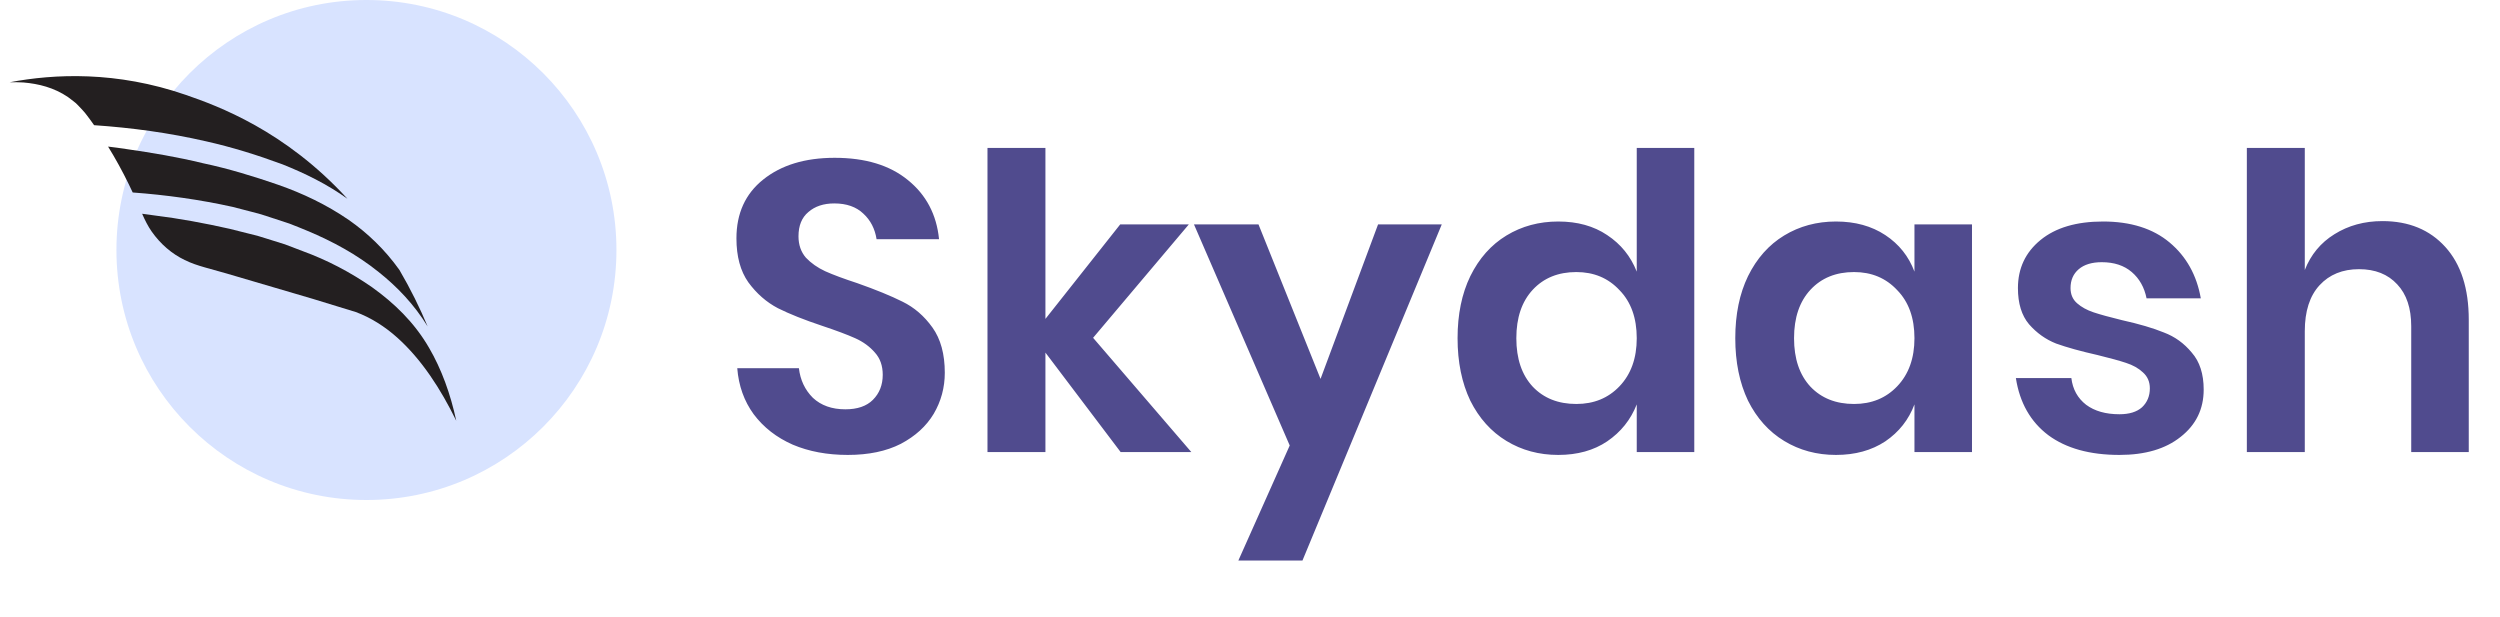
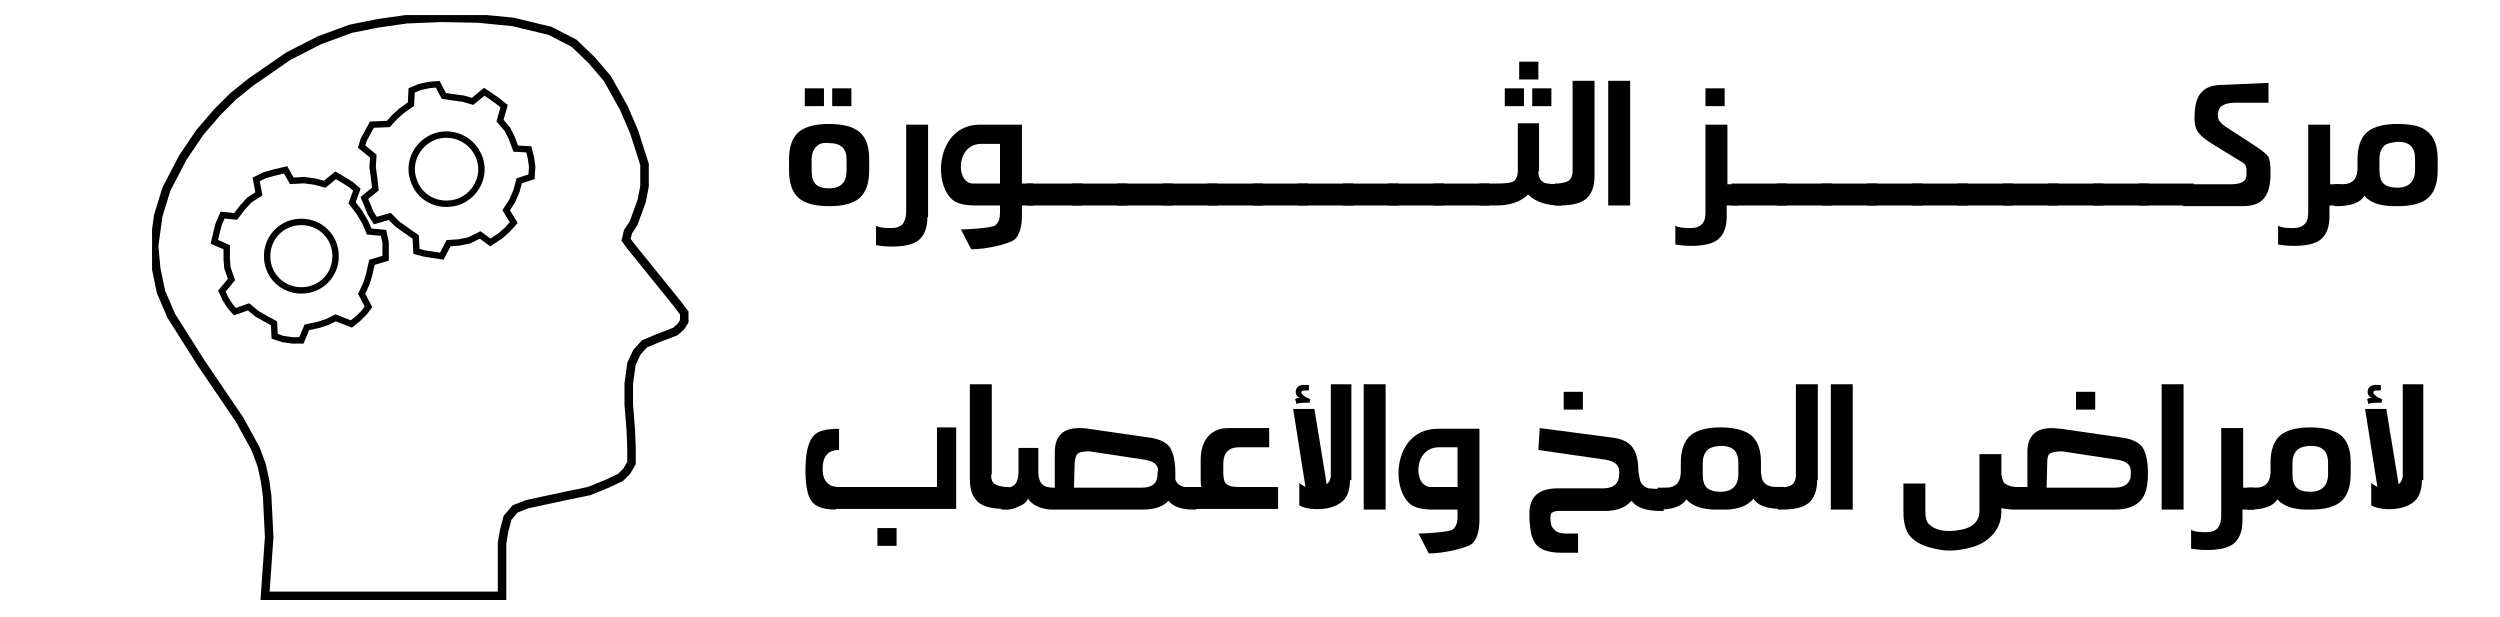
- <svg xmlns="http://www.w3.org/2000/svg" width="365" height="90" viewBox="0 0 365 90" fill="none">
-   <path d="M137.94 54.42C137.94 56.58 137.4 58.58 136.32 60.42C135.24 62.22 133.64 63.68 131.52 64.8C129.4 65.88 126.82 66.42 123.78 66.42C120.78 66.42 118.1 65.92 115.74 64.92C113.38 63.88 111.48 62.4 110.04 60.48C108.64 58.56 107.84 56.32 107.64 53.76H116.64C116.84 55.48 117.52 56.92 118.68 58.08C119.88 59.2 121.46 59.76 123.42 59.76C125.18 59.76 126.52 59.3 127.44 58.38C128.4 57.42 128.88 56.2 128.88 54.72C128.88 53.4 128.5 52.32 127.74 51.48C126.98 50.6 126.02 49.9 124.86 49.38C123.7 48.86 122.1 48.26 120.06 47.58C117.42 46.7 115.26 45.84 113.58 45C111.9 44.12 110.46 42.86 109.26 41.22C108.1 39.58 107.52 37.44 107.52 34.8C107.52 31.16 108.82 28.3 111.42 26.22C114.06 24.1 117.54 23.04 121.86 23.04C126.34 23.04 129.9 24.12 132.54 26.28C135.22 28.44 136.74 31.32 137.1 34.92H127.98C127.74 33.4 127.1 32.16 126.06 31.2C125.02 30.2 123.6 29.7 121.8 29.7C120.24 29.7 118.98 30.12 118.02 30.96C117.06 31.76 116.58 32.94 116.58 34.5C116.58 35.74 116.94 36.78 117.66 37.62C118.42 38.42 119.36 39.08 120.48 39.6C121.64 40.12 123.2 40.7 125.16 41.34C127.88 42.3 130.08 43.2 131.76 44.04C133.48 44.88 134.94 46.14 136.14 47.82C137.34 49.5 137.94 51.7 137.94 54.42ZM163.612 66L152.632 51.48V66H144.172V21.6H152.632V46.56L163.552 32.76H173.572L159.592 49.32L173.932 66H163.612ZM183.739 32.76L192.799 55.32L201.199 32.76H210.499L190.159 81.84H180.799L188.299 65.04L174.319 32.76H183.739ZM227.505 32.34C230.305 32.34 232.685 33 234.645 34.32C236.645 35.64 238.085 37.42 238.965 39.66V21.6H247.365V66H238.965V59.04C238.085 61.28 236.645 63.08 234.645 64.44C232.685 65.76 230.305 66.42 227.505 66.42C224.705 66.42 222.185 65.74 219.945 64.38C217.705 63.02 215.945 61.06 214.665 58.5C213.425 55.9 212.805 52.86 212.805 49.38C212.805 45.9 213.425 42.88 214.665 40.32C215.945 37.72 217.705 35.74 219.945 34.38C222.185 33.02 224.705 32.34 227.505 32.34ZM230.145 39.72C227.505 39.72 225.385 40.58 223.785 42.3C222.185 44.02 221.385 46.38 221.385 49.38C221.385 52.38 222.185 54.74 223.785 56.46C225.385 58.14 227.505 58.98 230.145 58.98C232.705 58.98 234.805 58.12 236.445 56.4C238.125 54.64 238.965 52.3 238.965 49.38C238.965 46.42 238.125 44.08 236.445 42.36C234.805 40.6 232.705 39.72 230.145 39.72ZM268.051 32.34C270.851 32.34 273.251 33 275.251 34.32C277.251 35.64 278.671 37.42 279.511 39.66V32.76H287.911V66H279.511V59.04C278.671 61.28 277.251 63.08 275.251 64.44C273.251 65.76 270.851 66.42 268.051 66.42C265.251 66.42 262.731 65.74 260.491 64.38C258.251 63.02 256.491 61.06 255.211 58.5C253.971 55.9 253.351 52.86 253.351 49.38C253.351 45.9 253.971 42.88 255.211 40.32C256.491 37.72 258.251 35.74 260.491 34.38C262.731 33.02 265.251 32.34 268.051 32.34ZM270.691 39.72C268.051 39.72 265.931 40.58 264.331 42.3C262.731 44.02 261.931 46.38 261.931 49.38C261.931 52.38 262.731 54.74 264.331 56.46C265.931 58.14 268.051 58.98 270.691 58.98C273.251 58.98 275.351 58.12 276.991 56.4C278.671 54.64 279.511 52.3 279.511 49.38C279.511 46.42 278.671 44.08 276.991 42.36C275.351 40.6 273.251 39.72 270.691 39.72ZM307.038 32.34C311.078 32.34 314.318 33.36 316.758 35.4C319.198 37.44 320.718 40.16 321.318 43.56H313.398C313.078 41.96 312.358 40.68 311.238 39.72C310.118 38.76 308.658 38.28 306.858 38.28C305.418 38.28 304.298 38.62 303.498 39.3C302.698 39.98 302.298 40.9 302.298 42.06C302.298 42.98 302.618 43.72 303.258 44.28C303.898 44.84 304.698 45.28 305.658 45.6C306.618 45.92 307.998 46.3 309.798 46.74C312.318 47.3 314.358 47.9 315.918 48.54C317.518 49.14 318.878 50.12 319.998 51.48C321.158 52.8 321.738 54.6 321.738 56.88C321.738 59.72 320.618 62.02 318.378 63.78C316.178 65.54 313.198 66.42 309.438 66.42C305.118 66.42 301.658 65.46 299.058 63.54C296.458 61.58 294.878 58.8 294.318 55.2H302.418C302.618 56.84 303.338 58.14 304.578 59.1C305.818 60.02 307.438 60.48 309.438 60.48C310.878 60.48 311.978 60.14 312.738 59.46C313.498 58.74 313.878 57.82 313.878 56.7C313.878 55.74 313.538 54.96 312.858 54.36C312.218 53.76 311.398 53.3 310.398 52.98C309.438 52.66 308.058 52.28 306.258 51.84C303.778 51.28 301.758 50.72 300.198 50.16C298.678 49.56 297.358 48.62 296.238 47.34C295.158 46.06 294.618 44.3 294.618 42.06C294.618 39.18 295.718 36.84 297.918 35.04C300.118 33.24 303.158 32.34 307.038 32.34ZM347.839 32.28C351.679 32.28 354.739 33.54 357.019 36.06C359.299 38.58 360.439 42.12 360.439 46.68V66H352.039V47.64C352.039 45 351.359 42.96 349.999 41.52C348.639 40.04 346.779 39.3 344.419 39.3C342.019 39.3 340.099 40.08 338.659 41.64C337.219 43.2 336.499 45.44 336.499 48.36V66H328.039V21.6H336.499V39.42C337.379 37.18 338.819 35.44 340.819 34.2C342.859 32.92 345.199 32.28 347.839 32.28Z" fill="#504B8E" />
-   <circle cx="53.5" cy="36.5" r="36.5" fill="#D8E3FF" />
-   <path d="M3.437 12.043C5.632 12.232 7.878 12.779 9.927 14.173C10.411 14.576 10.953 14.886 11.396 15.378C11.841 15.859 12.33 16.332 12.706 16.862C13.061 17.329 13.405 17.793 13.739 18.277C19.212 18.651 24.674 19.388 30.083 20.632C33.851 21.479 37.574 22.635 41.259 24.001C44.498 25.298 47.719 26.857 50.724 29.02C41.603 19.039 31.788 15.466 27.132 13.856C16.999 10.349 7.944 10.771 1.394 12.014C2.068 11.989 2.754 12.005 3.437 12.043Z" fill="#231F20" />
-   <path d="M29.634 23.831C25.952 22.93 22.223 22.306 18.488 21.769C17.584 21.635 16.679 21.5 15.779 21.401C16.863 23.154 17.881 25.009 18.811 26.919C19 27.305 19.186 27.704 19.374 28.101C24.255 28.462 29.132 29.135 33.975 30.208L36.744 30.925L38.126 31.295L39.495 31.739L42.232 32.637C43.142 32.985 44.041 33.35 44.945 33.728C48.532 35.235 52.068 37.127 55.31 39.737C57.967 41.85 60.479 44.453 62.436 47.665C61.301 44.963 59.941 42.187 58.316 39.415C56.192 36.434 53.663 34.027 50.928 32.116C47.68 29.882 44.179 28.224 40.584 26.97C36.989 25.729 33.335 24.613 29.634 23.831Z" fill="#231F20" />
-   <path d="M54.327 41.942C51.136 39.724 47.738 37.96 44.217 36.672L41.59 35.671L38.917 34.835L37.576 34.422L36.222 34.084L33.522 33.406C29.894 32.589 26.243 31.91 22.57 31.456C21.965 31.363 21.359 31.278 20.75 31.207C21.178 32.184 21.604 33.027 22.136 33.79C23.44 35.651 25.102 37.066 26.972 37.963C27.904 38.426 28.871 38.745 29.892 39.035L33.048 39.92L45.655 43.629L51.934 45.553C54.124 46.363 56.181 47.66 58.023 49.314C61.585 52.516 64.358 56.817 66.612 61.425C65.782 57.542 64.462 53.888 62.634 50.767C60.463 47.017 57.486 44.205 54.327 41.942Z" fill="#231F20" />
+ <svg xmlns="http://www.w3.org/2000/svg" xmlns:xlink="http://www.w3.org/1999/xlink" version="1.1" id="Layer_1" x="0px" y="0px" viewBox="0 0 365 90" style="enable-background:new 0 0 365 90;" xml:space="preserve">
+   <style type="text/css">
+ 	
+ 		.st0{clip-path:url(#SVGID_1_);fill-rule:evenodd;clip-rule:evenodd;fill:none;stroke:#000000;stroke-width:1.246;stroke-linecap:square;stroke-miterlimit:10;}
+ 	
+ 		.st1{clip-path:url(#SVGID_1_);fill-rule:evenodd;clip-rule:evenodd;fill:none;stroke:#000000;stroke-width:0.934;stroke-linecap:square;stroke-miterlimit:10;}
+ 	.st2{display:none;}
+ 	.st3{display:inline;}
+ </style>
+   <g>
+     <g>
+       <g>
+         <defs>
+           <polygon id="SVGID_3_" points="22.2,87.6 100.6,87.6 100.6,2.2 22.2,2.2 22.2,87.6     " />
+         </defs>
+         <clipPath id="SVGID_1_">
+           <use xlink:href="#SVGID_3_" style="overflow:visible;" />
+         </clipPath>
+         <polygon class="st0" points="73.3,87 73.3,79.3 73.6,77.5 74.1,75.6 75.2,74.3 77,73.6 82.6,72.4 86,71.7 88.7,70.6 90.6,69.7      91.5,68.8 92.2,67.6 92.2,65.5 92.1,62.8 91.8,59.1 91.8,56 92.2,53.1 93,51.4 94.1,50.2 96,49.4 98.6,48.4 99.4,47.7 99.9,46.9      99.9,45.7 99,44.5 98.2,43.5 91.9,35.7 91.4,35 91.7,33.8 92.5,32.6 93.7,29.3 94.1,27.2 94.1,24 92.6,19.3 91.1,15.8 88.7,11.5      86.4,8.8 83.8,6.3 80.3,4.5 74.9,3.2 69.8,2.7 64.5,2.6 59.4,2.8 55.2,3.4 51.2,4.2 46.6,5.9 42.1,8.2 36.6,12 34,14.1      31.7,16.4 29.2,19.3 26.7,23 24.3,27.6 23.1,31.5 22.5,35.9 22.8,39.2 23.5,42.6 25,46.1 29.3,52.9 35,61.3 37.3,65.5 38.2,67.9      38.7,70.2 39,72.4 39.1,74.4 39.3,78.4 38.7,87    " />
+         <polygon class="st1" points="60.1,13.2 61.3,12.7 62.7,12.4 63.9,12.3 64.8,14 66.1,14.2 67.6,14.4 69,14.8 70.7,13.4 71.6,14      72.6,14.7 73.6,15.5 73,17.6 74.1,18.9 74.7,20.1 75.3,21.7 77.2,21.8 77.5,23 77.7,24.3 77.6,25.8 75.8,26.4 75.4,27.9      74.8,29.3 73.9,30.7 75,32.5 74.1,33.5 73.1,34.4 71.6,35.4 70.1,34.3 68.5,35.1 67,35.4 65.5,35.5 64.5,37.4 63.2,37.2 61.9,37      60.8,36.7 60.7,34.6 59.4,33.7 58,32.7 56.9,31.6 54.8,32.2 54.1,31.1 53.7,30.1 53.2,28.9 54.8,27.6 54.6,25.8 54.4,24.4      54.5,22.8 52.8,21.4 53.1,20.4 53.7,19.3 54.3,18.2 56.7,18.1 57.6,17.1 58.6,16.2 60,15.2    " />
+         <path class="st1" d="M60.5,26.6c-1.1-2.6,0.2-5.5,2.8-6.6c2.6-1,5.5,0.2,6.6,2.8c1.1,2.6-0.2,5.5-2.8,6.6     C64.4,30.4,61.5,29.2,60.5,26.6L60.5,26.6z" />
+         <polygon class="st1" points="44,49.7 42.7,49.7 41.3,49.5 40.1,49.1 40,47.2 38.9,46.6 37.5,45.8 36.3,44.8 34.3,45.5 33.6,44.7      32.9,43.6 32.4,42.5 33.8,40.8 33.2,39.1 33.1,37.8 33.1,36.1 31.3,35.3 31.6,34 31.9,32.8 32.5,31.4 34.4,31.6 35.4,30.3      36.4,29.2 37.8,28.3 37.4,26.2 38.6,25.6 40,25.2 41.7,24.8 42.6,26.4 44.4,26.3 45.9,26.5 47.4,26.9 49,25.6 50.2,26.3 51.3,27      52.1,27.7 51.4,29.6 52.4,30.9 53.3,32.4 53.9,33.8 56,34 56.3,35.4 56.3,36.4 56.3,37.7 54.3,38.3 53.9,40.1 53.5,41.4      52.8,42.9 53.8,44.8 53.2,45.6 52.3,46.5 51.3,47.3 49,46.4 47.8,47 46.6,47.4 44.8,47.8    " />
+         <path class="st1" d="M39,37.4c0-2.8,2.2-5,5-5s5,2.2,5,5s-2.2,5-5,5S39,40.2,39,37.4L39,37.4z" />
+       </g>
+     </g>
+     <g class="st2">
+       <rect x="9.9" y="47.6" transform="matrix(0.9816 -0.191 0.191 0.9816 -9.0533 2.9346)" class="st3" width="1.6" height="1.7" />
+       <path class="st3" d="M7.1,42.9l-7.1,1.4L0.4,46l5.2-1l1.7,8.5c0.1,0.5,0,0.8-0.2,1.1c-0.2,0.3-0.6,0.5-1.1,0.6    c-0.6,0.1-1,0.1-1.3-0.1c-0.3-0.2-0.5-0.5-0.6-1l-1.8,0.4c0.2,1.1,0.5,1.8,1,2.1c0.6,0.4,1.7,0.5,3.2,0.2c1.3-0.3,2.2-0.6,2.6-1.1    c0.4-0.5,0.5-1.2,0.3-2.2L7.1,42.9z" />
+       <path class="st3" d="M9.2,19.2c-0.2,0.5-0.4,0.8-0.7,1c-0.3,0.1-0.6,0.1-1.1-0.1l-0.7-0.3c-0.9-0.3-1.2-0.9-0.9-1.8l1-2.5    l-1.6-0.6L4,18.2c-0.3,0.7-0.3,1.4,0,1.9c0.3,0.6,0.9,1.1,1.8,1.4l1.5,0.6c0.3,0.1,0.5,0.2,0.8,0.2l-0.1,0.2l-0.5-0.1l-0.2,1.1    c-0.2,0.4-0.4,0.6-0.8,0.7c-0.2,0-0.4-0.1-0.6-0.1C4.8,24,4,24,3.5,24.3c-0.5,0.3-0.9,0.8-1.1,1.6l-1.6,5.3    c-0.1,0.3-0.1,0.5-0.2,0.8c-0.2,1.4,0.4,2.2,1.8,2.4l3.1,0.5c-0.1,0.5-0.2,0.8-0.3,0.9c-0.2,0.3-0.7,0.4-1.3,0.3l-2.1-0.3    l-0.3,1.7l2.1,0.3c0.6,0.1,1,0.3,1.2,0.7c0,0.1,0.1,0.3,0,0.6l-0.1,0.3l0.5,0.1c0,0.1-0.1,0.3-0.1,0.4c-0.2,0.3-0.5,0.4-0.9,0.4    l-8,0.3l0.1,1.9l8.5-0.3c0.9,0,1.5-0.3,2-0.8C7.2,41,7.4,40.2,7.4,39l0-0.3l-0.6,0c0-0.1,0-0.2-0.1-0.4c-0.1-0.5-0.3-0.8-0.6-1    C6.4,37.3,6.7,37,7,36.6c0.2-0.3,0.4-0.7,0.5-1.2l1.2-7.9c0.2-1,0-1.8-0.4-2.3l0,0c0.4-0.2,0.7-0.7,0.9-1.3L9.4,24l2.8-7.3    L10.4,16L9.2,19.2z M6.7,27.3l-0.9,5.9l-2.2-0.4c-0.4-0.1-0.7-0.2-0.8-0.4c-0.1-0.2-0.1-0.5,0-1.1l1.4-4.6    c0.2-0.8,0.6-1.2,1.2-1.1l0.2,0C6.4,25.8,6.8,26.3,6.7,27.3z" />
+       <path class="st3" d="M4.3,10.8c-0.1,0.1-0.1,0.3-0.1,0.4l0.4,0.1c0-0.2,0.2-0.6,0.5-1.1L4.8,10l-0.2,0.1c-0.1,0.1-0.2,0.1-0.3,0.2    c-0.3,0.1-0.4,0.1-0.5,0c0,0,0-0.2,0.2-0.5L3.6,9.6L3.4,10c-0.2,0.3-0.1,0.6,0.1,0.8C3.8,11,4,11,4.3,10.8z" />
+       <path class="st3" d="M12.7,10.3l-7.5-4L4.4,7.9l7.1,3.8c0.3,0.2,0.5,0.4,0.5,0.7l-6.4-2.2l-0.9,1.6l6.6,2.3    c-0.2,0.2-0.4,0.3-0.6,0.3l1.8,0.9c0.5-0.4,0.9-1,1.2-1.7c0.3-0.7,0.4-1.3,0.3-1.9C14,11.2,13.5,10.7,12.7,10.3z" />
+       <rect x="10.4" y="1.4" transform="matrix(0.5421 -0.8403 0.8403 0.5421 -0.5773 12.7425)" class="st3" width="1.9" height="11.1" />
+       <path class="st3" d="M22.2,3.3l-6.3-5l-2.3,2.9c-2.4,3,1.4,6.6,3.7,6.1c0.5-0.1,1-0.5,1.6-1.3l1.4-1.7l0.5,0.4    c0.4,0.3,0.6,0.6,0.6,1c0,0.4-1.3,2.2-1.6,2.6l1.9,0.4c0.8-1.1,1.7-2.9,1.7-3.5C23.4,4.6,23,3.9,22.2,3.3z M17.2,4.9    c-1,1.2-3.8-1-2.3-2.8l1-1.3L18.7,3L17.2,4.9z" />
+       <rect x="20.2" y="-10.8" transform="matrix(0.7904 -0.6126 0.6126 0.7904 10.5649 10.8066)" class="st3" width="1.7" height="1.6" />
+       <path class="st3" d="M41.3-22.7l-1.8,0.6l2.6,7.6c0.1,0.4,0.1,0.7-0.1,0.9c-0.1,0.1-0.2,0.2-0.4,0.3l-0.1-0.1    c-0.6,0.3-1,0.5-1.1,0.5c-0.4,0.1-0.8,0-1.1-0.4l-0.2-0.3l-0.4-0.8c-0.5-1-1.1-1.6-1.9-1.8c-0.7-0.1-1.6,0-2.6,0.6    c-1.1,0.5-1.8,1.1-2.1,1.8c-0.3,0.7-0.2,1.6,0.3,2.6l0.4,0.8l0.1,0.4c0.1,0.5,0,0.8-0.3,1.1c-0.1,0-0.2,0.1-0.4,0.2l-0.1-0.1    L32-8.8c-0.5,0.4-0.9,0.6-1,0.7c-0.4,0.2-0.8,0.1-1.1-0.2l-0.5-0.4c-0.6-0.7-1.2-1.2-1.6-1.3c-0.5-0.2-1.2,0-1.9,0.4l-5.5,3.2    l1.1,1.6l5.2-2.9c0.7-0.4,1.3-0.4,1.6,0l0.1,0.2c0.5,0.7,0.4,1.3-0.4,1.9l-3.2,2.5c-1.3,1-1.5,2.1-0.6,3.3l0.4,0.5L24.9,1    c0.6,0.7,1.2,1,1.7,1c0.5,0,1.1-0.2,1.9-0.8l1.2-0.9l-1-1.3l-0.8,0.6c-0.4,0.3-0.7,0.4-1,0.4c-0.2,0-0.3-0.1-0.5-0.2    c-0.3-0.2-0.5-0.4-0.6-0.7c-0.1-0.2,0-0.4,0.2-0.6c0.1-0.1,0.2-0.2,0.4-0.3l3-2.3c0.8-0.7,1.3-1.3,1.3-2c0,0,0-0.1,0-0.2    c0.5,0.2,1.1,0.1,1.8-0.3l0,0l0.2-0.1c1.1-0.6,1.7-1.2,1.8-1.9l0.3,0.1l0.2,0c0.5,0.1,1.2,0,2-0.4c0.2-0.1,0.4-0.2,0.6-0.3    c0.2-0.1,0.4-0.2,0.6-0.3c0.8-0.5,1.3-1,1.5-1.5c0-0.1,0.1-0.2,0.1-0.3c0.5,0.3,1.1,0.3,1.9,0l0.1,0.2l0.3-0.1    c1.1-0.4,1.8-0.8,2.1-1.4c0.3-0.6,0.3-1.3,0-2.1L41.3-22.7z M36.7-10.6c-0.5,0.2-0.9,0.3-1.2,0.2c-0.3-0.1-0.6-0.4-0.9-0.9    l-0.4-0.9c-0.3-0.5-0.3-0.9-0.1-1.3c0.1-0.3,0.4-0.5,0.9-0.8c0.9-0.5,1.6-0.2,2,0.7l0.4,0.9C37.9-11.7,37.6-11,36.7-10.6z" />
+       <rect x="44.3" y="-23.7" transform="matrix(0.9624 -0.2715 0.2715 0.9624 6.6205 11.616)" class="st3" width="1.9" height="11.1" />
+       <rect x="66.7" y="-25.2" transform="matrix(1.267779e-02 -0.9999 0.9999 1.267779e-02 90.9601 43.4197)" class="st3" width="1.6" height="1.7" />
+       <path class="st3" d="M70.7-21l-5.4-0.8c-0.3,0-0.6-0.1-0.8-0.1c-1.4,0-2.1,0.7-2.2,2.1l-0.1,3.1l-0.5,0c-0.3,0-0.4,0-0.6,0    c-0.5,0-0.8-0.2-1-0.4c-0.1-0.2-0.2-0.4-0.3-0.7l0-1.8l-1.9,0l-0.1,5c0,0.9-0.6,1.5-1.8,1.6c-1.1,0.2-2,0-2.6-0.5    c-0.2-0.2-0.3-0.6-0.3-1.2l0-2.5l-1.9,0l0,2.5c0,1.2,0.2,2,0.8,2.5c0.5,0.5,1.3,0.7,2.2,0.9c0.9,0.2,1.7,0.1,2.6,0    c0.9-0.2,1.6-0.5,2.2-1.1c0.6-0.6,0.9-1.3,0.9-2.2l0-0.3c0.4,0.1,0.8,0.1,1.2,0.1l8.9,0.1c1.1,0,1.8-0.2,2.3-0.7    c0.4-0.5,0.7-1.3,0.7-2.4c0-1.1-0.1-1.9-0.4-2.3C72.2-20.6,71.6-20.9,70.7-21z M71.4-17.9c0,0.8-0.5,1.2-1.5,1.2l-6-0.1l0.1-2.2    c0-0.4,0.1-0.7,0.3-0.8c0.2-0.1,0.5-0.2,1.1-0.2l4.8,0.8c0.8,0.1,1.3,0.5,1.3,1L71.4-17.9z" />
+       <rect x="70" y="-19.6" transform="matrix(0.2376 -0.9714 0.9714 0.2376 75.6739 59.1168)" class="st3" width="11.1" height="1.9" />
+       <path class="st3" d="M90-11.6c0.5-1,0.6-1.9,0.2-2.6c-0.3-0.6-1-1.2-2.1-1.7c-1.1-0.5-2-0.7-2.7-0.5c-0.8,0.2-1.4,0.8-1.8,1.8    l-0.4,0.9L83-13.5c-0.3,0.4-0.6,0.5-1,0.4c-0.1,0-0.5-0.2-1.1-0.5l-0.1,0.2l-0.3-0.1l1.6-5L80.3-19l-2.4,7.4    c-0.2,0.5-0.4,0.8-0.6,1c-0.3,0.2-0.6,0.2-1.1,0c-0.6-0.2-1-0.4-1.2-0.6L75-11.3l-0.5,1.6c0.3,0.2,0.8,0.4,1.3,0.5    c1.1,0.3,1.9,0.4,2.5,0.2c0.6-0.3,1-0.8,1.3-1.7l0.3-0.9l1,0.3l0-0.1c0.8,0.3,1.4,0.2,1.9-0.1l0.1,0.3l0.1,0.2    c0.2,0.5,0.7,0.9,1.5,1.3c0.2,0.1,0.4,0.2,0.6,0.3c1.1,0.5,2,0.7,2.7,0.5c0.7-0.2,1.3-0.8,1.8-1.8L90-11.6z M88.2-12.4l-0.4,0.9    c-0.5,1-1.1,1.2-2.1,0.8c-0.5-0.2-0.8-0.5-0.9-0.8c-0.1-0.3-0.1-0.7,0.2-1.3l0.4-0.9c0.2-0.5,0.5-0.8,0.9-0.9    c0.3-0.1,0.7,0,1.1,0.2C88.4-14,88.6-13.3,88.2-12.4z" />
+       <path class="st3" d="M97.7-14.9l-4.4,6.8c-0.2,0.3-0.4,0.4-0.7,0.5l2.8-6.2l-1.6-1l-2.9,6.4c-0.1-0.2-0.2-0.4-0.3-0.6l-1.1,1.7    c0.4,0.5,0.9,1,1.6,1.4c0.7,0.4,1.3,0.5,1.8,0.4c0.6-0.1,1.1-0.5,1.6-1.2l4.7-7.1L97.7-14.9z" />
+       <path class="st3" d="M95.5-14.6l-0.1-0.3c-0.1-0.1-0.1-0.2-0.1-0.3c-0.1-0.3-0.1-0.4,0.1-0.5c0.1,0,0.2,0.1,0.5,0.2l0.2-0.3    L95.6-16c-0.3-0.2-0.6-0.2-0.8,0c-0.2,0.2-0.2,0.5,0,0.8c-0.1-0.1-0.3-0.1-0.4-0.1l-0.1,0.4c0.2,0,0.6,0.2,1.1,0.5L95.5-14.6z" />
+       <path class="st3" d="M101.2,1.6c0.7,0,1.5-0.3,2.3-1.2l0.7-0.7c0.8-0.8,1.1-1.6,1-2.4c-0.1-0.7-0.6-1.5-1.4-2.3    c-0.9-0.8-1.6-1.3-2.4-1.3c-0.8,0-1.5,0.3-2.3,1.1l-0.7,0.7c-0.8,0.8-1.2,1.6-1.1,2.3c0.1,0.7,0.6,1.5,1.5,2.4    C99.7,1.1,100.5,1.5,101.2,1.6z M99.9-3.1l0.7-0.7c0.4-0.4,0.8-0.6,1.2-0.5c0.3,0,0.6,0.2,1,0.6c0.7,0.7,0.8,1.4,0.1,2.1L102.2-1    c-0.7,0.8-1.5,0.8-2.2,0c-0.4-0.4-0.6-0.7-0.6-1.1C99.3-2.3,99.5-2.7,99.9-3.1z" />
+       <rect x="103.7" y="-8.5" transform="matrix(0.6923 -0.7216 0.7216 0.6923 37.6566 73.0843)" class="st3" width="1.6" height="1.7" />
+       <rect x="105.5" y="-6.8" transform="matrix(0.6925 -0.7215 0.7215 0.6925 36.9693 74.8488)" class="st3" width="1.6" height="1.7" />
+       <path class="st3" d="M110,1.9l-1.2-1.5l-6,4.9c-0.4,0.3-0.7,0.5-1,0.5c-0.3,0-0.6-0.2-0.9-0.6c-0.4-0.5-0.6-0.9-0.7-1.1l0-0.1    l-1.3,1.1c0.2,0.3,0.4,0.7,0.8,1.2c0.7,0.9,1.4,1.4,2,1.5c0.6,0.1,1.3-0.1,2-0.7L110,1.9z" />
+       <rect x="118.1" y="11.1" transform="matrix(0.911 -0.4124 0.4124 0.911 5.6399 50.1087)" class="st3" width="1.6" height="1.7" />
+       <rect x="120.8" y="11.3" transform="matrix(0.9109 -0.4126 0.4126 0.9109 5.8163 51.2381)" class="st3" width="1.6" height="1.7" />
+       <rect x="119.1" y="13.3" transform="matrix(0.911 -0.4125 0.4125 0.911 4.8232 50.7309)" class="st3" width="1.6" height="1.7" />
+       <path class="st3" d="M111.6,18.9L111.6,18.9l0.1,0.3c0.4,1.1,0.9,1.8,1.4,2.1c0.6,0.3,1.3,0.3,2.1,0l8-2.9l-0.7-1.8l-7.5,2.7    c-0.4,0.1-0.7,0.1-0.9-0.1c-0.1-0.1-0.3-0.3-0.4-0.5c-0.3-0.7-0.4-1.1-0.4-1.3c0-0.4,0.2-0.7,0.7-0.9l3.8-1.7l-0.8-1.7l-3.8,1.7    c-0.5,0.2-0.9,0.2-1.1-0.1c-0.1-0.1-0.4-0.5-0.7-1.2l-0.3-0.7l0.1,0l-0.3-0.5l-0.1-0.2l0,0l-0.2-0.3l4.4-2.8l-2-3.1    c-2.1-3.2-6.7-0.8-7,1.5c-0.1,0.5,0.2,1.2,0.7,2l1.2,1.9l-0.6,0.4c-0.4,0.3-0.8,0.3-1.1,0.2c-0.4-0.1-1.7-1.9-1.9-2.4l-1,1.7    c0.7,1.1,2.2,2.5,2.8,2.7c0.6,0.2,1.3,0,2.2-0.6l0.8-0.5l0.2,0.3l0.5,1.1c0.5,1.1,1.2,1.9,2.1,2.2    C111.3,17.3,111.3,18.1,111.6,18.9z M108.1,8.4c-0.9-1.3,2.1-3.2,3.4-1.3l0.9,1.4l-3,1.9L108.1,8.4z" />
+       <rect x="113" y="21.6" transform="matrix(0.9599 -0.2805 0.2805 0.9599 -1.5678 34.1651)" class="st3" width="11.1" height="1.9" />
+       <rect x="123.7" y="29.7" transform="matrix(0.9888 -0.1494 0.1494 0.9888 -3.1724 18.941)" class="st3" width="1.6" height="1.7" />
+       <path class="st3" d="M126.2,36.2c-0.1-0.8-0.3-1.4-0.7-1.8c-0.5-0.4-1.3-0.6-2.3-0.5c-0.6,0-1,0.2-1.3,0.4c-0.3,0.2-0.6,0.7-1,1.4    l-1.4,2.4c-0.1,0.2-0.3,0.4-0.4,0.4c-0.1,0.1-0.4,0.1-0.7,0.1c-0.6,0-0.8-0.4-0.9-1.3l-0.1-4.3l-0.1,0l0-0.3l5.2-0.8l-0.3-1.9    l-7.7,1.2c-0.5,0.1-0.9,0-1.1-0.1c-0.3-0.2-0.4-0.5-0.5-0.9c-0.1-0.7-0.1-1.1,0-1.3l0-0.1L111,29c0,0.4,0,0.9,0.1,1.4    c0.2,1.1,0.5,1.9,1,2.3c0.5,0.4,1.2,0.6,2.1,0.4l1-0.1l0.2,1l0,0l0.1,4.2c0,0.9,0.3,1.5,0.8,1.9c0.5,0.4,1.2,0.6,2.3,0.5    c0.7,0,1.1-0.1,1.4-0.3c0.2-0.2,0.5-0.5,0.9-1.1l1.7-2.8c0.1-0.2,0.3-0.4,0.4-0.5c0.2-0.1,0.4-0.2,0.6-0.1c0.3,0,0.6,0.2,0.7,0.4    c0.1,0.2,0.2,0.5,0.3,1.1l0.3,3.1l1.7-0.1L126.2,36.2z" />
+       <path class="st3" d="M113.6,43.2c-0.2-0.2-0.3-0.5-0.3-1c0.1-0.7,0.1-1.1,0.3-1.3l0.1-0.1l-1.7-0.1c-0.1,0.4-0.2,0.8-0.2,1.4    c-0.1,1.1,0,2,0.4,2.5c0.4,0.5,1,0.8,1.9,0.9l1,0.1l-0.1,1l0.1,0c-0.1,0.8,0.1,1.4,0.5,1.8l-0.3,0.2l-0.2,0.1    c-0.4,0.3-0.7,0.9-0.9,1.8c-0.1,0.2-0.1,0.4-0.1,0.6c-0.3,1.2-0.2,2.1,0.1,2.8c0.3,0.7,1.1,1.1,2.2,1.3l1,0.2    c1.1,0.2,2,0.1,2.6-0.4c0.5-0.4,0.9-1.2,1.2-2.4c0.3-1.2,0.2-2.1-0.1-2.7c-0.4-0.7-1.1-1.2-2.2-1.4l-0.9-0.2l-0.3-0.2    c-0.4-0.2-0.6-0.5-0.7-0.9c0-0.1,0.1-0.5,0.2-1.2l-0.2,0l0-0.2l5.2,0.4l0.2-1.9l-7.7-0.6C114.2,43.6,113.8,43.5,113.6,43.2z     M117.5,50.2l0.9,0.2c0.6,0.1,0.9,0.4,1.1,0.7c0.1,0.3,0.1,0.7,0,1.2c-0.2,1-0.8,1.4-1.8,1.2l-0.9-0.2c-1-0.2-1.4-0.8-1.2-1.9    c0.1-0.5,0.3-0.9,0.6-1.1C116.5,50.1,116.9,50.1,117.5,50.2z" />
+     </g>
+   </g>
+   <g>
+     <path d="M125.4,19.2c1,0.8,1.5,2.1,1.5,4v1.7c0,1.9-0.5,3.2-1.4,4c-0.9,0.8-2.4,1.2-4.4,1.2c-2.1,0-3.6-0.4-4.5-1.2   c-0.9-0.8-1.4-2.1-1.4-4v-1.7c0-1.8,0.5-3.2,1.5-4c0.9-0.7,2.3-1.1,4.3-1.1C123.1,18.1,124.5,18.5,125.4,19.2z M117.5,15.5v-2.6   h2.8v2.6H117.5z M119.3,21.3c-0.5,0.4-0.8,1.1-0.8,2v1.6c0,1,0.2,1.6,0.6,2c0.4,0.4,1.1,0.6,1.9,0.6c1.8,0,2.6-0.9,2.6-2.6v-1.6   c0-1.6-0.8-2.4-2.5-2.4C120.3,20.8,119.7,20.9,119.3,21.3z M121.5,15.5v-2.6h2.8v2.6H121.5z" />
+     <path d="M135.4,31.7c0,1.5-0.4,2.6-1.2,3.3c-0.8,0.7-2.2,1-4,1c-0.9,0-1.7-0.1-2.3-0.2v-2.8L128,33c0.3,0.2,1,0.3,2.1,0.3   c0.8,0,1.3-0.2,1.7-0.6c0.3-0.4,0.5-1,0.5-1.8V18.2h3.2V31.7z" />
+     <path d="M150.9,30h-1.7v1.5c0,1.7-0.4,2.9-1.1,3.5c-0.8,0.6-4,1.4-6.3,1.4l-1.5-2.9c0.8,0,4.5-0.2,5-0.6c0.5-0.4,0.7-1,0.7-1.8   v-1.1h-3.6c-1.6,0-2.7-0.3-3.3-0.8c-3-2.5-2.3-11,4-11h6.1v8.6h1.7V30z M143.3,21c-3.8,0-3.8,5.8-1.2,5.8h3.9V21H143.3z" />
+     <path d="M149.9,30v-3.2h8.1V30H149.9z" />
+     <path d="M156.5,30v-3.2h8.1V30H156.5z" />
+     <path d="M163.1,30v-3.2h8.1V30H163.1z" />
+     <path d="M169.7,30v-3.2h8.1V30H169.7z" />
+     <path d="M176.3,30v-3.2h8.1V30H176.3z" />
+     <path d="M182.9,30v-3.2h8.1V30H182.9z" />
+     <path d="M189.5,30v-3.2h8.1V30H189.5z" />
+     <path d="M196.1,30v-3.2h8.1V30H196.1z" />
+     <path d="M202.7,30v-3.2h8.1V30H202.7z" />
+     <path d="M209.3,30v-3.2h8.1V30H209.3z" />
+     <path d="M224.6,25c0,0.9,0.3,1.4,0.9,1.7c0.3,0.1,1.1,0.2,2.3,0.2h0.2V30h-0.2c-2,0-3.6-0.5-4.7-1.6c-1.1,1.1-2.7,1.6-4.7,1.6H216   v-3.2h2.4c1.2,0,2-0.1,2.3-0.2c0.6-0.2,0.9-0.8,0.9-1.7v-6.9h3.1V25z M219.7,15.5v-2.6h2.8v2.6H219.7z M221.8,11.6V9h2.8v2.6H221.8   z M223.7,15.5v-2.6h2.8v2.6H223.7z" />
+     <path d="M232.8,25.7c0,1.5-0.4,2.6-1.2,3.3c-0.8,0.7-2.1,1-4,1H227v-3.2h0.5c0.7-0.1,1.2-0.2,1.5-0.4c0.4-0.3,0.6-0.8,0.6-1.4V11.8   h3.2V25.7z" />
+     <path d="M234.8,30V11.8h3.2V30H234.8z" />
+     <path d="M253.8,26.8V30h-1.7v1.6c0,1.5-0.4,2.6-1.2,3.3c-0.8,0.7-2.2,1-4,1c-0.9,0-1.7-0.1-2.3-0.2v-2.8l0.1,0.1   c0.3,0.2,1,0.3,2.1,0.3c0.8,0,1.3-0.2,1.7-0.6s0.5-1,0.5-1.8V18.2h3.2v8.7H253.8z M249,15.5v-2.6h2.8v2.6H249z" />
+     <path d="M252.8,30v-3.2h8.1V30H252.8z" />
+     <path d="M259.4,30v-3.2h8.1V30H259.4z" />
+     <path d="M266,30v-3.2h8.1V30H266z" />
+     <path d="M272.6,30v-3.2h8.1V30H272.6z" />
+     <path d="M279.2,30v-3.2h8.1V30H279.2z" />
+     <path d="M285.8,30v-3.2h8.1V30H285.8z" />
+     <path d="M292.4,30v-3.2h8.1V30H292.4z" />
+     <path d="M299,30v-3.2h8.1V30H299z" />
+     <path d="M305.6,30v-3.2h8.1V30H305.6z" />
+     <path d="M312.2,30v-3.2h8.1V30H312.2z" />
+     <path d="M326.3,15c-0.9,0-1.5,0.2-1.8,0.4c-0.4,0.2-0.6,0.6-0.7,1.2c0,0.3,0,0.7,0.2,1c0.2,0.3,0.4,0.5,0.8,0.8l4.6,3   c0.9,0.6,1.5,1.1,1.8,1.5c0.2,0.4,0.3,1.2,0.3,2.3c0,1.8-0.3,3-1,3.8c-0.7,0.8-1.7,1.1-3.2,1.1h-8.6v-3.2h7c1.5,0,2.3-0.4,2.3-1.4   c0-0.6,0-1-0.1-1.2c-0.1-0.3-0.3-0.5-0.7-0.7l-3.9-2.4c-1.2-0.7-1.9-1.3-2.3-1.8c-0.4-0.5-0.6-1.2-0.6-2.1c0-1.8,0.3-3.1,1-3.8   c0.6-0.7,1.6-1.1,3-1.1l6.8-0.3v2.9L326.3,15z" />
+     <path d="M341.8,26.8V30h-1.7v1.6c0,1.5-0.4,2.6-1.2,3.3c-0.8,0.7-2.2,1-4,1c-0.9,0-1.7-0.1-2.3-0.2v-2.8l0.1,0.1   c0.3,0.2,1,0.3,2.1,0.3c0.8,0,1.3-0.2,1.7-0.6s0.5-1,0.5-1.8V18.2h3.2v8.7H341.8z" />
+     <path d="M354.4,19.2c1,0.8,1.5,2.1,1.5,4v1.7c0,1.9-0.5,3.2-1.4,4c-0.9,0.8-2.4,1.2-4.4,1.2c-0.3,0-0.7,0-1,0   c-1.5-0.1-2.5-0.4-3.2-0.9l-0.3-0.2l-0.4-0.4c-0.6,1-2,1.5-4,1.5h-0.4v-3.2c1.2,0,1.8,0,2-0.1c0.7-0.2,1.1-0.6,1.3-1.4l0.1-0.6   v-1.6c0-1.8,0.5-3.2,1.5-4c0.9-0.7,2.3-1.1,4.3-1.1S353.5,18.4,354.4,19.2z M348.2,21.2c-0.5,0.4-0.8,1.1-0.8,2v1.6   c0,1,0.2,1.6,0.6,2c0.4,0.4,1.1,0.6,2,0.6c1.7,0,2.6-0.9,2.6-2.6v-1.6c0-1.7-0.8-2.5-2.5-2.5C349.2,20.8,348.6,20.9,348.2,21.2z" />
+     <path d="M122,74.4c-1.7,0-2.9-0.4-3.5-1.2c-0.6-0.8-0.9-2.3-0.9-4.5c0-2.6,0.4-4.3,1.3-5.2c0.6-0.6,1.8-0.9,3.6-0.9v3.1   c-0.8,0-1.4,0.2-1.8,0.7c-0.4,0.4-0.6,1.2-0.6,2.1c0,0.8,0.2,1.5,0.6,1.9c0.4,0.5,1,0.7,1.8,0.7h14.3v-8.7h2.8v11.9H122z    M128.1,79.7v-2.6h2.8v2.6H128.1z" />
+     <path d="M144.7,69.3c0,0.7,0.2,1.2,0.6,1.4c0.3,0.2,0.7,0.3,1.5,0.4h0.5v3.2h-0.5c-1.9,0-3.2-0.3-4-1c-0.8-0.7-1.2-1.8-1.2-3.3   V56.1h3.2V69.3z" />
+     <path d="M174.8,74.4h-0.5c-1.8,0-3-0.4-3.7-1.3l0,0c-0.7,0.8-1.9,1.3-3.7,1.3h-13.2c-0.9,0-1.6-0.2-2.1-0.4   c-0.7-0.3-1.2-0.7-1.5-1.2c-0.2,0.5-0.7,0.9-1.5,1.2c-0.6,0.3-1.1,0.4-1.5,0.4h-0.9v-3.2h0.6c0.5,0,0.8-0.1,1-0.2   c0.6-0.3,0.9-1,0.9-2.1v-3.5h2.9v3.5c0,1,0.3,1.7,0.8,2c0.3,0.2,0.8,0.3,1.6,0.3V66c0-2.3,1.2-3.5,3.5-3.5c0.4,0,0.9,0,1.4,0.1   l9,1.3c1.4,0.2,2.4,0.7,2.9,1.4c0.5,0.8,0.8,2,0.8,3.8c0,0.3,0,0.6,0,0.9c0.2,0.6,0.6,0.9,1.3,1.1h1.8V74.4z M169.1,68.8   c0-1-0.7-1.5-2.1-1.7l-7.9-1.2c-0.9,0-1.4,0.1-1.7,0.3c-0.3,0.2-0.4,0.6-0.5,1.4l-0.1,3.6h9.9c1.6,0,2.3-0.7,2.3-2V68.8z" />
+     <path d="M180.9,65.3c-1.5,0-2.3,0.8-2.3,2.4v1.2c0,0.9,0.1,1.5,0.5,1.8s0.9,0.4,1.8,0.4h5.7v3.2h-12.9v-3.2h1.7   c-0.1-0.4-0.1-0.9-0.1-1.3v-2.6c0-1.6,0.4-2.7,1.1-3.5c0.7-0.8,1.7-1.2,3-1.2h5.9v2.8H180.9z" />
+     <path d="M197.1,70.1c0,1.4-0.4,2.5-1.1,3.1c-0.7,0.6-1.7,1-2.9,1.1s-2.4,0-3.4-0.5v-3.3c0.2,0.2,0.5,0.4,0.9,0.6l-1.8-11.4h3.1   l1.8,11c0.4-0.3,0.6-0.8,0.6-1.3V56.1h3V70.1z M191,57c-0.5,0-0.8,0-0.9,0.1c-0.2,0.2-0.1,0.4,0.3,0.7c0.1,0.1,0.2,0.2,0.5,0.3   l0.4,0.2l-0.1,0.5c-1,0-1.6,0-1.9,0.2l-0.2-0.7c0.2-0.2,0.4-0.2,0.7-0.2c-0.5-0.2-0.7-0.6-0.6-1.1c0.1-0.5,0.5-0.8,1.1-0.8h0.8V57z   " />
+     <path d="M199.1,74.4V56.1h3.2v18.3H199.1z" />
+     <path d="M216,75.9c0,1.7-0.4,2.9-1.1,3.5c-0.8,0.6-4,1.4-6.3,1.4l-1.5-2.9c0.8,0,4.5-0.2,5-0.6c0.5-0.4,0.7-1,0.7-1.8v-1.1h-3.6   c-1.6,0-2.7-0.3-3.3-0.8c-3-2.5-2.3-11,4-11h6.1V75.9z M210.1,65.3c-3.8,0-3.8,5.8-1.2,5.8h3.9v-5.8H210.1z" />
+     <path d="M235.5,63.9c1.4,0.2,2.4,0.7,2.9,1.5c0.5,0.7,0.8,1.8,0.8,3.4l0.2,1.1c0.1,0.7,0.6,1.2,1.3,1.4c0.2,0,0.9,0.1,2,0.1h0.2   v3.2h-0.4c-2.2,0-3.6-0.5-4.3-1.5c-0.1,0.1-0.1,0.2-0.2,0.2c-0.7,0.8-2,1.3-3.7,1.3h-6.2c-0.3,0-0.6,0-0.8,0   c-0.6,0.1-0.9,0.3-0.9,0.6c-0.1,0.5,0,1,0.1,1.5c0.1,0.3,0.3,0.5,0.5,0.7c0.4,0.4,1,0.5,1.7,0.5h1.7v2.8h-2.4   c-1.6,0-2.6-0.3-3.3-0.8s-1.2-1.6-1.3-3l-0.1-1v-1c0-2.4,1.4-3.6,4.1-3.6h6.6c1.6,0,2.4-0.7,2.4-2.1v-0.4c0-0.9-0.7-1.5-2.1-1.7   l-9.7-1.4l0.2-3.2L235.5,63.9z M228.3,59.8v-2.6h2.8v2.6H228.3z" />
+     <path d="M255.6,63.5c1,0.8,1.5,2.1,1.5,4v1.5l0.1,0.6c0.1,0.8,0.6,1.2,1.3,1.4c0.2,0.1,0.9,0.1,2,0.1v3.2h-0.4   c-2.1,0-3.5-0.5-4.1-1.5c-0.1,0.1-0.2,0.3-0.4,0.4c-0.7,0.7-1.8,1.1-3.4,1.2c-0.3,0-0.7,0-1.1,0c-0.3,0-0.7,0-1,0   c-1.5-0.1-2.5-0.4-3.2-0.9l-0.3-0.2l-0.4-0.4c-0.6,1-2,1.5-4,1.5H242v-3.2c1.2,0,1.8,0,2-0.1c0.7-0.2,1.1-0.6,1.3-1.4l0.1-0.6v-1.6   c0-1.8,0.5-3.2,1.5-4c0.9-0.7,2.3-1.1,4.3-1.1S254.7,62.8,255.6,63.5z M249.4,65.6c-0.5,0.4-0.8,1.1-0.8,2v1.6c0,1,0.2,1.6,0.6,2   c0.4,0.4,1.1,0.6,2,0.6c1.7,0,2.6-0.9,2.6-2.6v-1.6c0-1.7-0.8-2.5-2.5-2.5C250.5,65.1,249.8,65.3,249.4,65.6z" />
+     <path d="M265.3,70.1c0,1.5-0.4,2.6-1.2,3.3c-0.8,0.7-2.1,1-4,1h-0.5v-3.2h0.5c0.7-0.1,1.2-0.2,1.5-0.4c0.4-0.3,0.6-0.8,0.6-1.4   V56.1h3.2V70.1z" />
+     <path d="M267.3,74.4V56.1h3.2v18.3H267.3z" />
+     <path d="M300.9,62.6l9,1.3c1.4,0.2,2.4,0.7,2.9,1.4c0.5,0.8,0.8,2,0.8,3.8c0,1.8-0.3,3.2-1.1,4c-0.7,0.8-2,1.3-3.7,1.3h-14.6   c-0.8,0-1.4-0.1-2-0.2v0.5c0,1.4-0.5,2.6-1.5,3.6c-0.9,0.9-2.1,1.5-3.6,1.8c-1.4,0.3-2.8,0.4-4.2,0.1c-1.5-0.3-2.7-0.7-3.6-1.5   c-1-0.8-1.4-2.1-1.4-4v-4.1h3.2v4.1c0,0.9,0.2,1.6,0.6,1.9c1,0.9,2.5,1.1,4.3,0.8c2-0.3,3-1.3,3-2.8v-8.3h3.2v3   c0.1,0.5,0.2,0.9,0.4,1.2c0.3,0.3,0.8,0.5,1.6,0.6c0.2,0,0.5,0,1,0h0.8l0-5.1c0-2.3,1.2-3.5,3.5-3.5   C300,62.5,300.5,62.6,300.9,62.6z M301.1,65.9c-0.9,0-1.4,0.1-1.8,0.3c-0.3,0.2-0.4,0.6-0.4,1.4l-0.1,3.6h9.9c1.6,0,2.4-0.7,2.4-2   v-0.4c0-1-0.7-1.5-2.1-1.7L301.1,65.9z M303.1,59.8v-2.6h2.8v2.6H303.1z" />
+     <path d="M315.6,74.4V56.1h3.2v18.3H315.6z" />
+     <path d="M329.1,71.2v3.2h-1.7V76c0,1.5-0.4,2.6-1.2,3.3c-0.8,0.7-2.2,1-4,1c-0.9,0-1.7-0.1-2.3-0.2v-2.8l0.1,0.1   c0.3,0.2,1,0.3,2.1,0.3c0.8,0,1.3-0.2,1.7-0.6c0.3-0.4,0.5-1,0.5-1.8V62.5h3.2v8.7H329.1z" />
+     <path d="M341.7,63.5c1,0.8,1.5,2.1,1.5,4v1.7c0,1.9-0.5,3.2-1.4,4c-0.9,0.8-2.4,1.2-4.4,1.2c-0.3,0-0.7,0-1,0   c-1.5-0.1-2.5-0.4-3.2-0.9l-0.3-0.2l-0.4-0.4c-0.6,1-2,1.5-4,1.5h-0.4v-3.2c1.2,0,1.8,0,2-0.1c0.7-0.2,1.1-0.6,1.3-1.4l0.1-0.6   v-1.6c0-1.8,0.5-3.2,1.5-4c0.9-0.7,2.3-1.1,4.3-1.1S340.8,62.8,341.7,63.5z M335.5,65.6c-0.5,0.4-0.8,1.1-0.8,2v1.6   c0,1,0.2,1.6,0.6,2c0.4,0.4,1.1,0.6,2,0.6c1.7,0,2.6-0.9,2.6-2.6v-1.6c0-1.7-0.8-2.5-2.5-2.5C336.5,65.1,335.9,65.3,335.5,65.6z" />
+     <path d="M353.6,70.1c0,1.4-0.4,2.5-1.1,3.1c-0.7,0.6-1.7,1-2.9,1.1s-2.4,0-3.4-0.5v-3.3c0.2,0.2,0.5,0.4,0.9,0.6l-1.8-11.4h3.1   l1.8,11c0.4-0.3,0.6-0.8,0.6-1.3V56.1h3V70.1z M347.5,57c-0.5,0-0.8,0-0.9,0.1c-0.2,0.2-0.1,0.4,0.3,0.7c0.1,0.1,0.2,0.2,0.5,0.3   l0.4,0.2l-0.1,0.5c-1,0-1.6,0-1.9,0.2l-0.2-0.7c0.2-0.2,0.4-0.2,0.7-0.2c-0.5-0.2-0.7-0.6-0.6-1.1c0.1-0.5,0.5-0.8,1.1-0.8h0.8V57z   " />
+   </g>
</svg>
